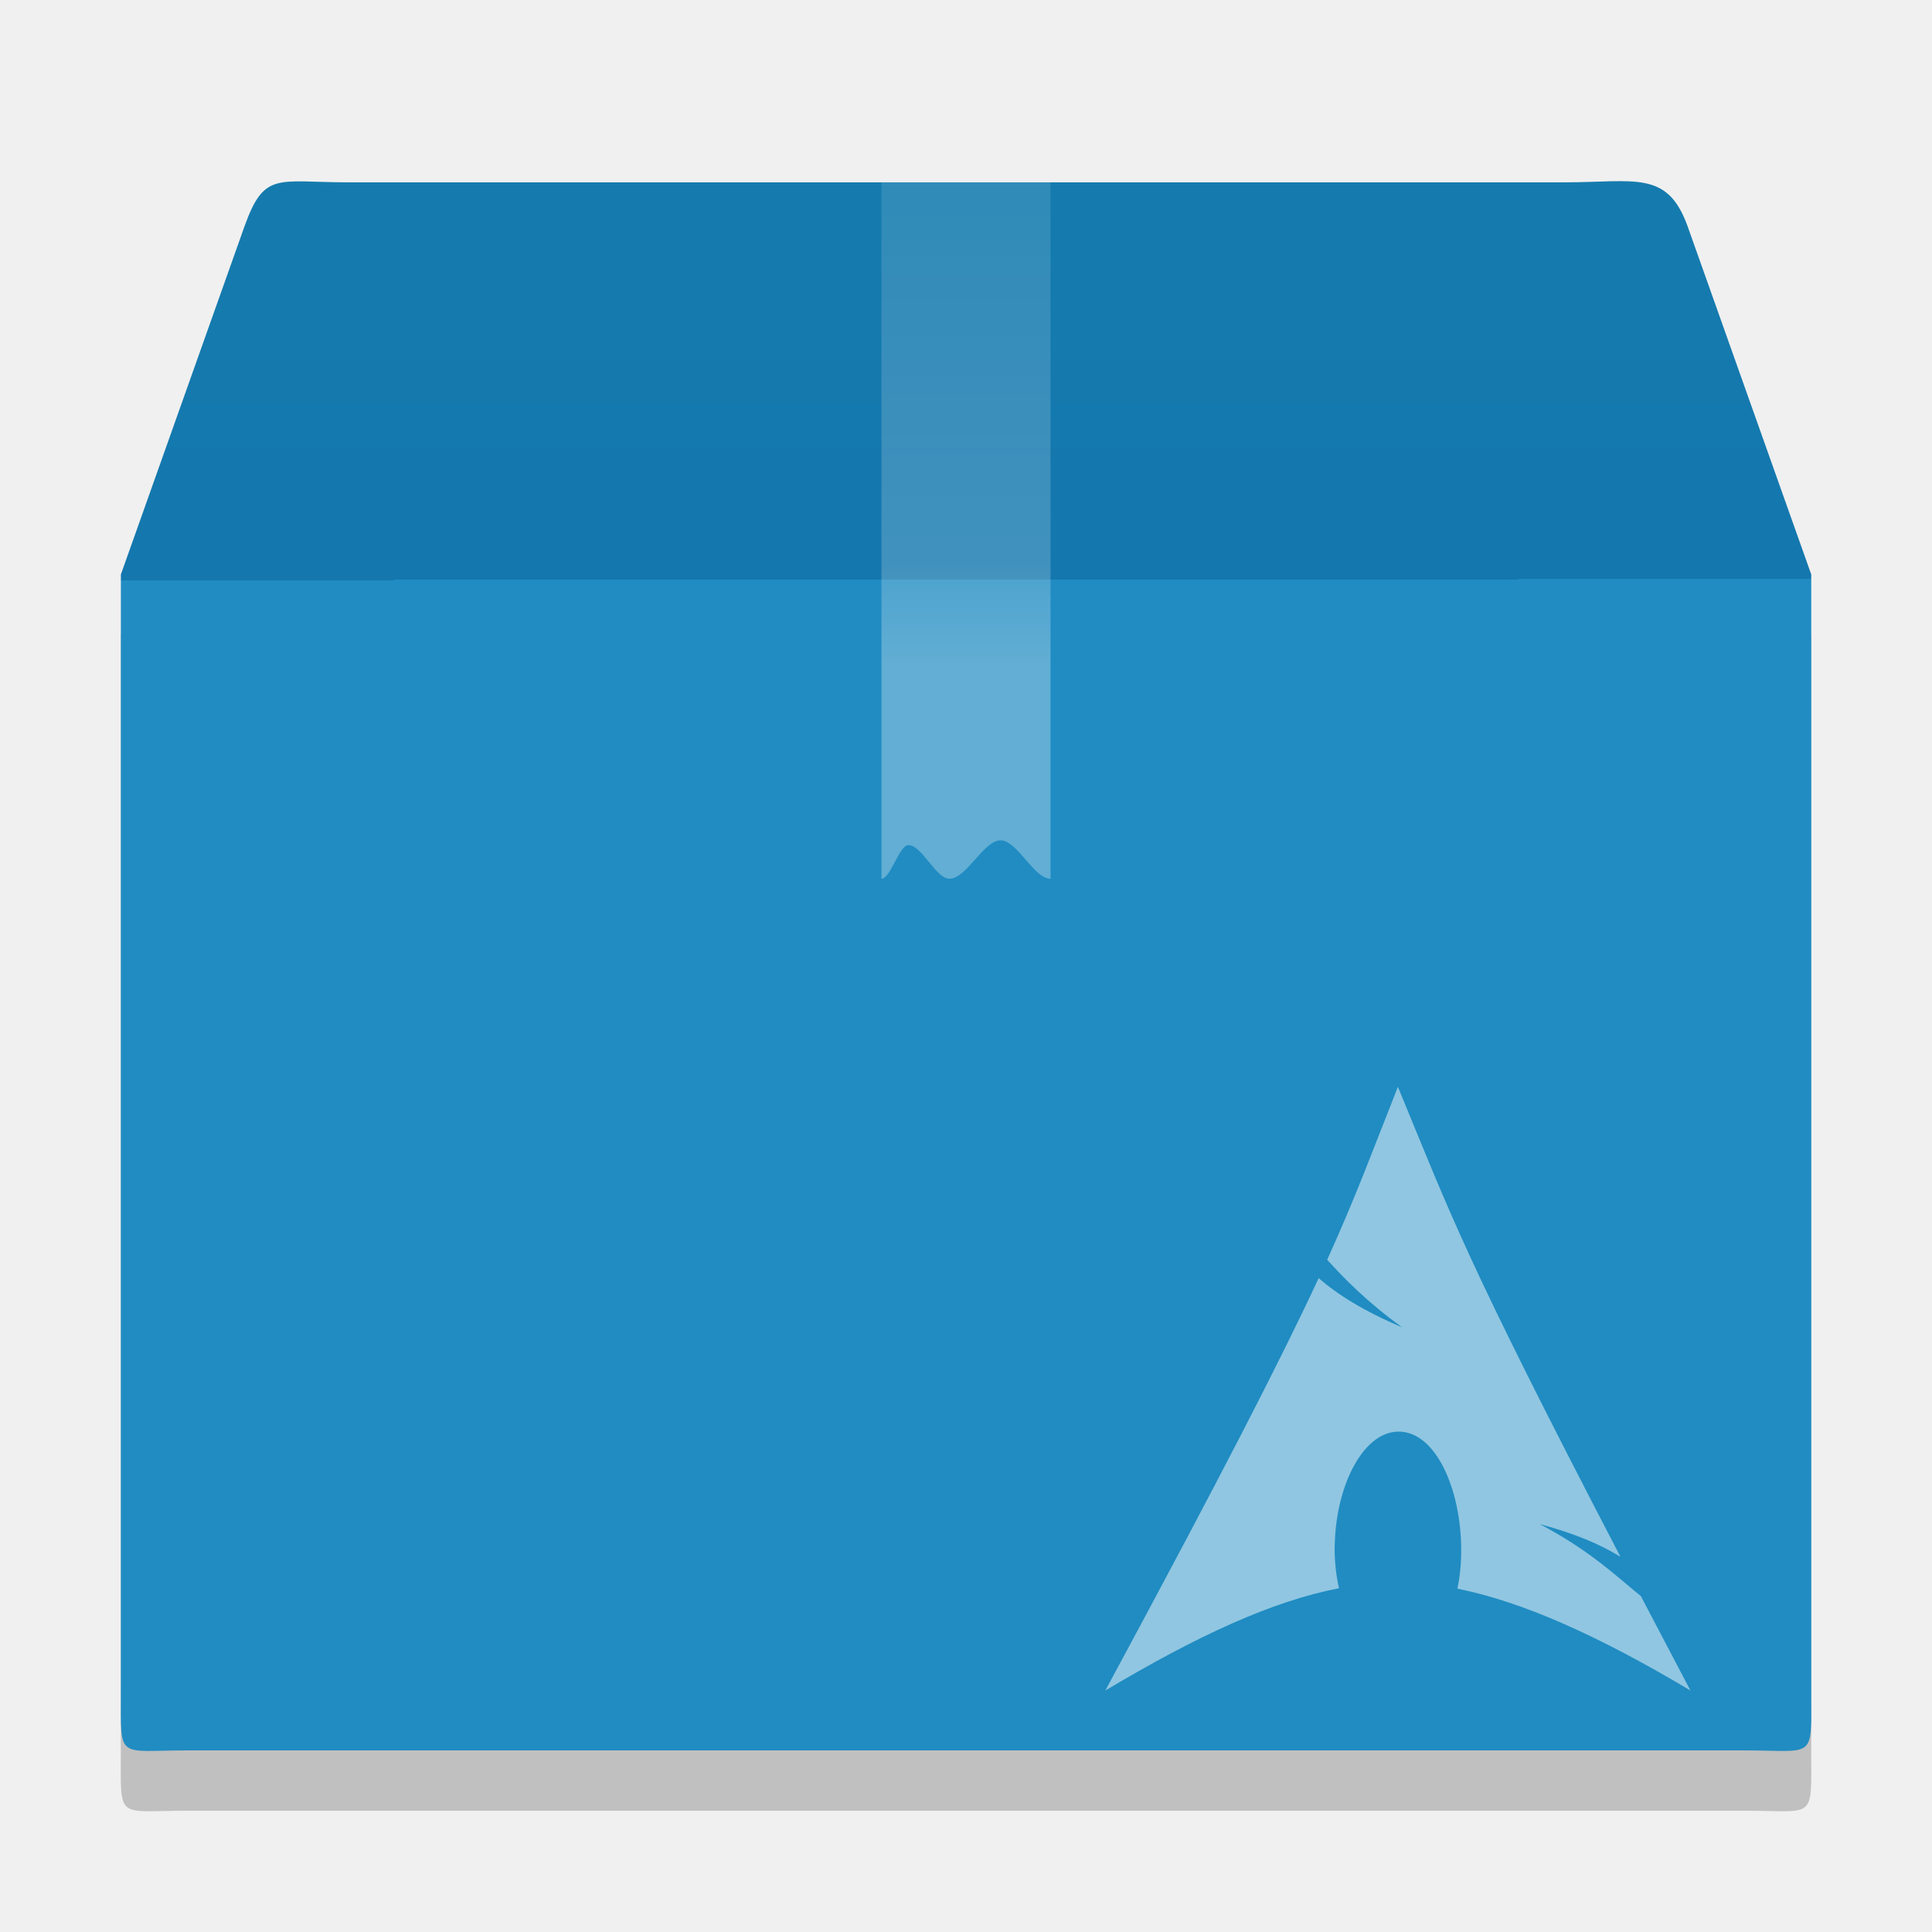
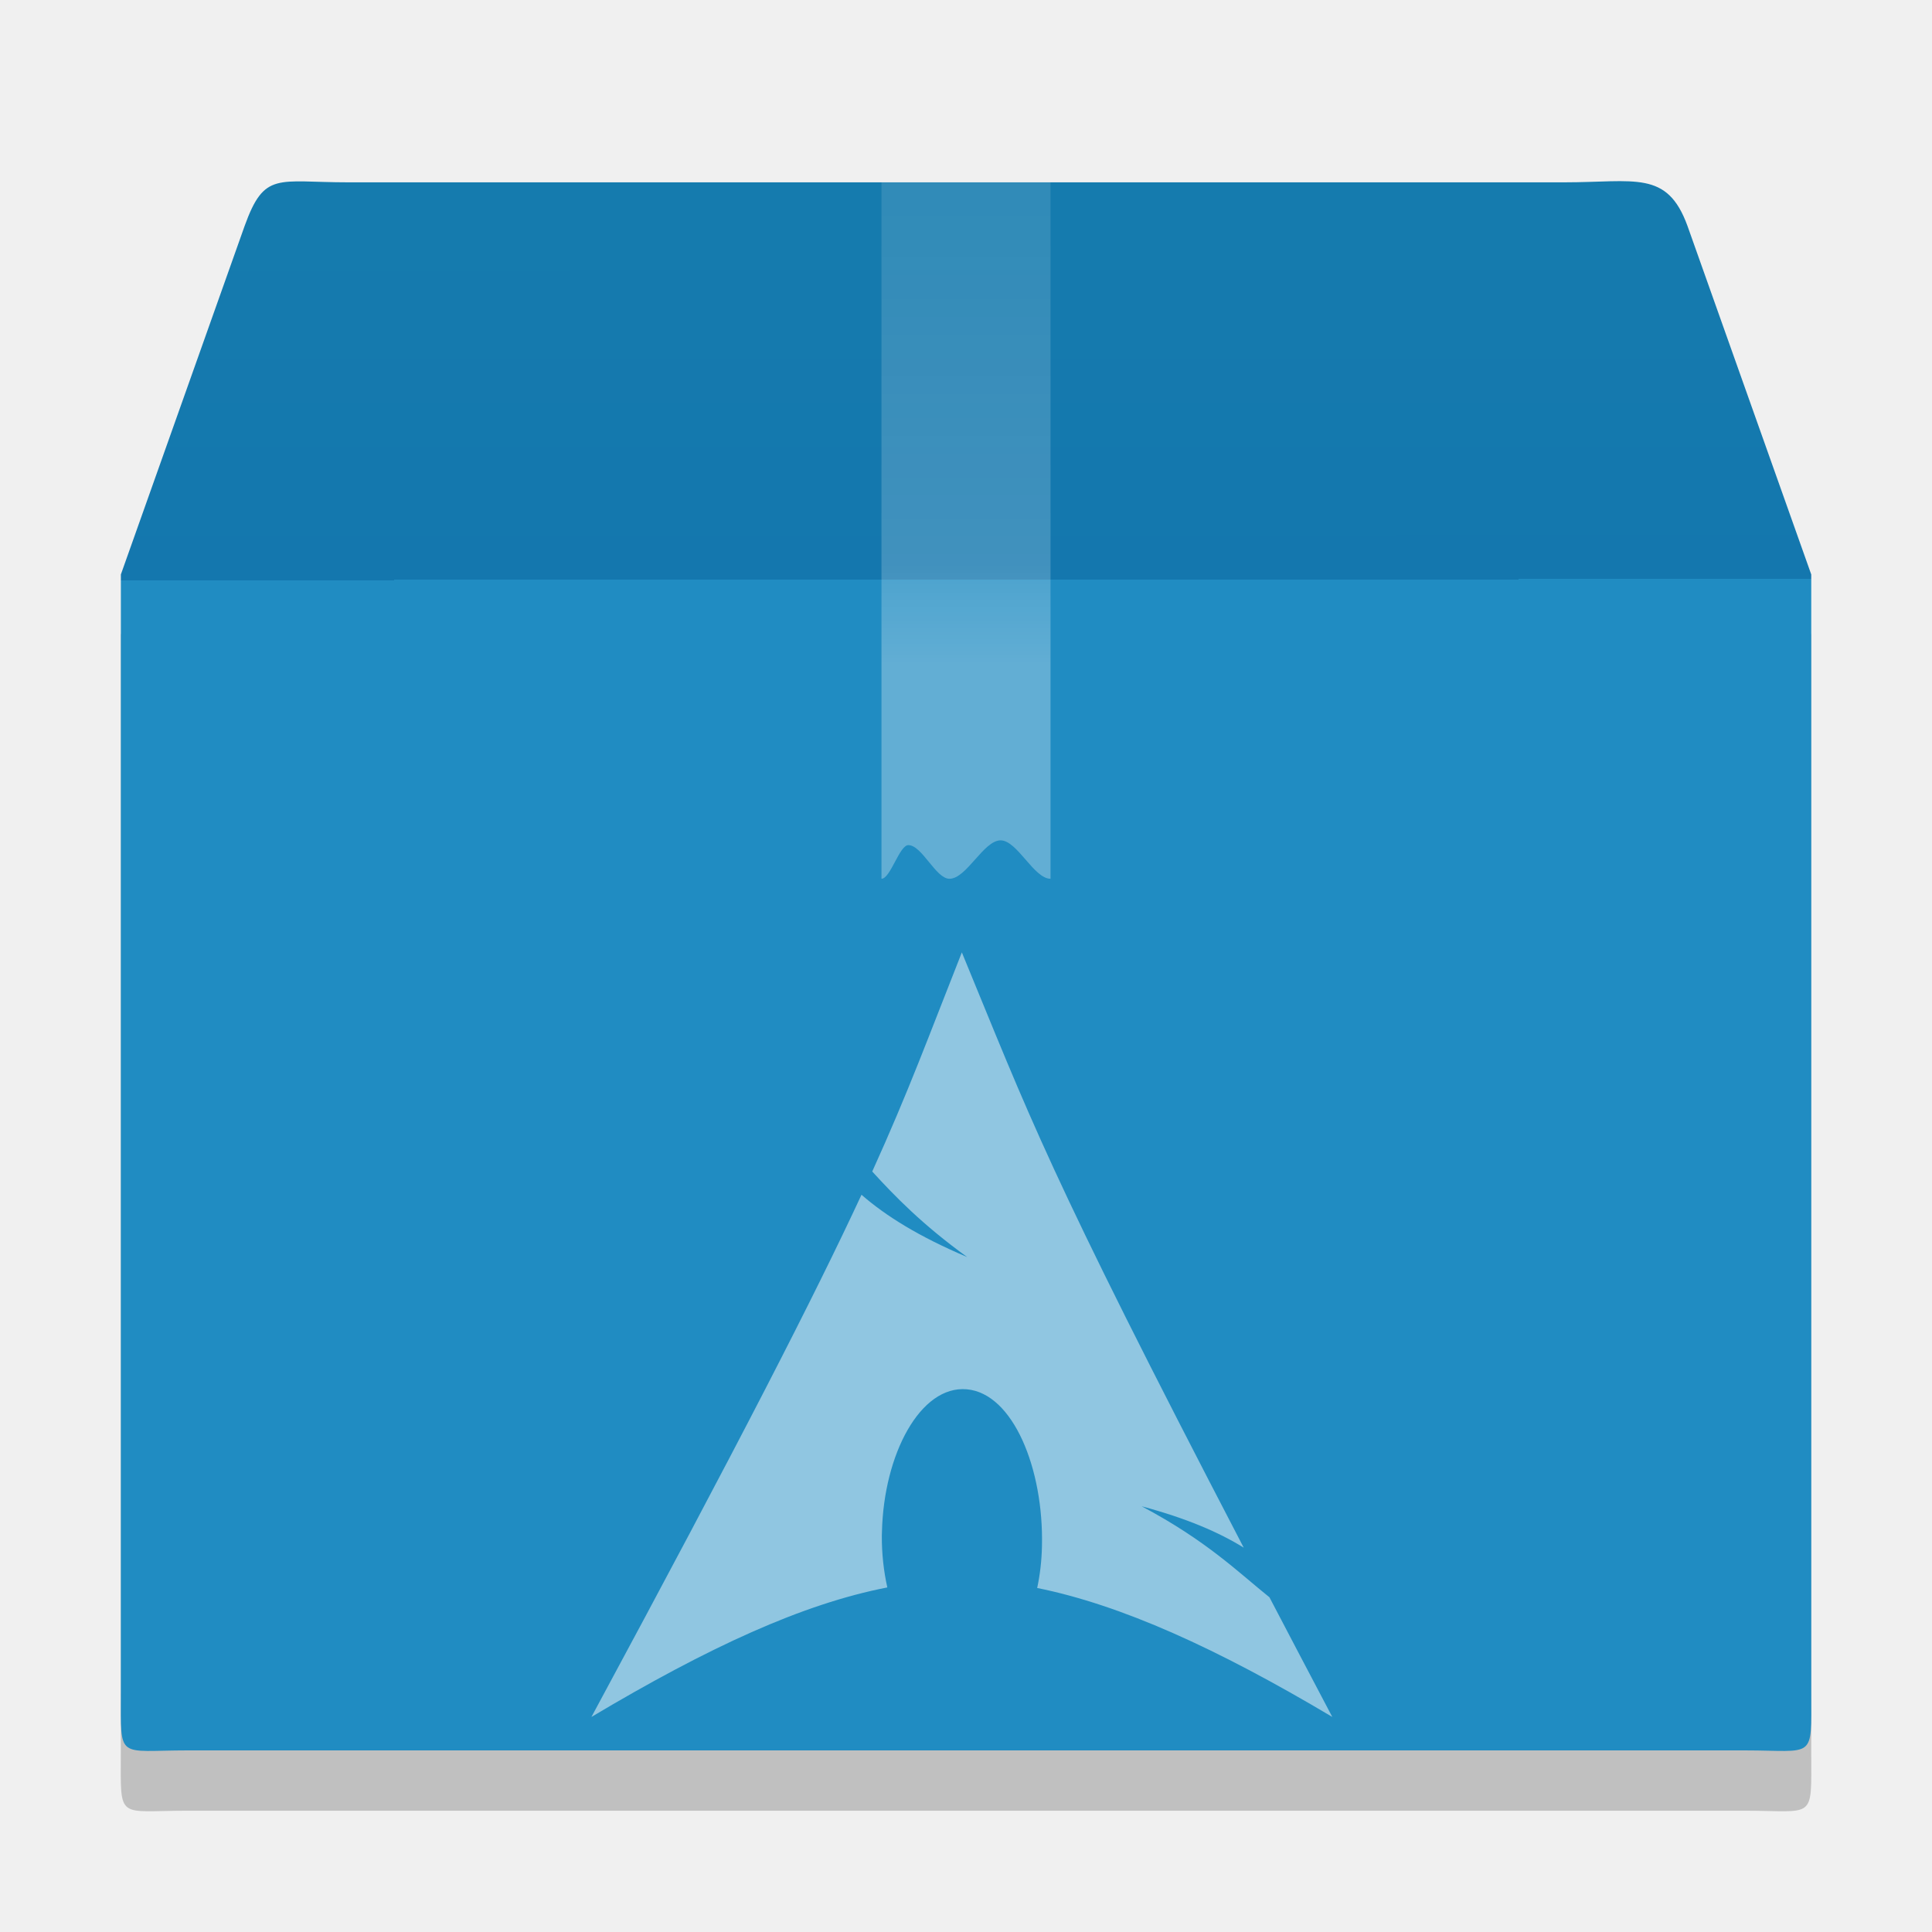
<svg xmlns="http://www.w3.org/2000/svg" xmlns:xlink="http://www.w3.org/1999/xlink" height="32" version="1" viewBox="0 0 32 32" width="32" id="svg97" xml:space="preserve">
  <defs id="defs75">
    <linearGradient id="linearGradient1772">
      <stop offset="0" stop-color="#fff" id="stop1764" />
      <stop offset=".302" stop-color="#fff" id="stop1766" />
      <stop offset="0.453" stop-color="#fff" stop-opacity=".643" id="stop1768" />
      <stop offset="1" stop-color="#fff" stop-opacity=".391" id="stop1770" />
    </linearGradient>
    <linearGradient id="linearGradient4728">
      <stop id="stop4720" stop-color="#188dc9" offset="0" style="stop-color:#157bae;stop-opacity:1;" />
      <stop id="stop4722" stop-color="#188dc9" offset="0.231" style="stop-color:#1477ae;stop-opacity:1;" />
      <stop id="stop4724" stop-color="#188dc9" offset="0.231" style="stop-color:#208cc2;stop-opacity:1;" />
      <stop id="stop4726" stop-color="#188dc9" offset="1" style="stop-color:#208cc2;stop-opacity:1;" />
    </linearGradient>
    <linearGradient id="f">
      <stop offset="0" stop-color="#188dc9" id="stop4" />
      <stop offset=".239" stop-color="#188dc9" id="stop6" />
      <stop offset=".276" stop-color="#188dc9" id="stop8" />
      <stop offset="1" stop-color="#188dc9" id="stop10" />
    </linearGradient>
    <linearGradient id="g">
      <stop offset="0" id="stop13" />
      <stop offset="1" stop-opacity="0" id="stop15" />
    </linearGradient>
    <linearGradient id="a">
      <stop offset="0" stop-color="#fff" id="stop18" />
      <stop offset=".084" stop-color="#fff" stop-opacity=".235" id="stop20" />
      <stop offset=".951" stop-color="#fff" stop-opacity=".157" id="stop22" />
      <stop offset="1" stop-color="#fff" stop-opacity=".392" id="stop24" />
    </linearGradient>
    <linearGradient id="b">
      <stop offset="0" stop-color="#fff" id="stop27" />
      <stop offset=".036" stop-color="#fff" stop-opacity=".235" id="stop29" />
      <stop offset=".951" stop-color="#fff" stop-opacity=".157" id="stop31" />
      <stop offset="1" stop-color="#fff" stop-opacity=".392" id="stop33" />
    </linearGradient>
    <linearGradient id="c">
      <stop offset="0" stop-color="#fff" id="stop36" />
      <stop offset=".302" stop-color="#fff" id="stop38" />
      <stop offset=".344" stop-color="#fff" stop-opacity=".643" id="stop40" />
      <stop offset="1" stop-color="#fff" stop-opacity=".391" id="stop42" />
    </linearGradient>
    <linearGradient id="e">
      <stop offset="0" stop-color="#188dc9" id="stop45" />
      <stop offset="0.231" stop-color="#188dc9" id="stop47" />
      <stop offset="0.231" stop-color="#188dc9" id="stop49" />
      <stop offset="1" stop-color="#188dc9" id="stop51" />
    </linearGradient>
    <linearGradient id="h">
      <stop offset="0" stop-opacity="0" id="stop54" />
      <stop offset=".5" id="stop56" />
      <stop offset="1" stop-opacity="0" id="stop58" />
    </linearGradient>
    <linearGradient id="d">
      <stop offset="0" stop-color="#fff" stop-opacity="0" id="stop61" />
      <stop offset="1" stop-color="#fff" stop-opacity="0" id="stop63" />
    </linearGradient>
    <linearGradient gradientTransform="matrix(1.05405,0,0,0.21622,126.703,171.31)" gradientUnits="userSpaceOnUse" xlink:href="#a" id="p" x1="24" x2="24" y1="7.347" y2="43" />
    <linearGradient gradientTransform="matrix(1.05405,0,0,0.7027,126.703,176.635)" gradientUnits="userSpaceOnUse" xlink:href="#b" id="o" x1="24" x2="24" y1="5.564" y2="43" />
    <linearGradient gradientTransform="matrix(0.7,0,0,0.8245227,127.2,175.4161)" gradientUnits="userSpaceOnUse" xlink:href="#linearGradient1772" id="n" x1="26" x2="26" y1="22" y2="8" />
    <linearGradient gradientTransform="matrix(1.28223,0,0,1.17469,121.93,157.697)" gradientUnits="userSpaceOnUse" xlink:href="#d" id="m" x1="23.452" x2="43.007" y1="30.555" y2="45.934" />
    <linearGradient gradientTransform="matrix(0.8755336,0,0,1.123743,123.4676,164.8525)" gradientUnits="userSpaceOnUse" xlink:href="#linearGradient4728" id="l" x1="23.359" x2="23.371" y1="15.934" y2="38.453" />
    <linearGradient gradientTransform="translate(128,163)" gradientUnits="userSpaceOnUse" xlink:href="#f" id="q" x1="15.464" x2="15.464" y1="7.976" y2="45.042" />
    <radialGradient cx="5" cy="41.5" fx="5" fy="41.5" gradientTransform="matrix(0.4012,0,0,1.2,169.994,-254.8)" gradientUnits="userSpaceOnUse" xlink:href="#g" id="k" r="5" />
    <linearGradient gradientTransform="matrix(1.74414,0,0,1.0909,111.07,160.818)" gradientUnits="userSpaceOnUse" xlink:href="#h" id="j" x1="17.554" x2="17.554" y1="46" y2="35" />
    <radialGradient cx="5" cy="41.5" fx="5" fy="41.5" gradientTransform="matrix(0.4012,0,0,1.2,-134.006,-254.8)" gradientUnits="userSpaceOnUse" xlink:href="#g" id="i" r="5" />
    <linearGradient gradientTransform="matrix(1.250762,0,0,1.555952,75.58321,130.0539)" gradientUnits="userSpaceOnUse" xlink:href="#e" id="l-7" x1="23.359" x2="23.371" y1="15.934" y2="38.453" />
    <linearGradient id="linearGradient4728-5">
      <stop style="stop-color:#c7ae8e;stop-opacity:1" offset="0" stop-color="#dac196" id="stop4720-6" />
      <stop offset="0.231" stop-color="#c7ae8e" id="stop4722-2" />
      <stop offset="0.231" stop-color="#dac197" id="stop4724-9" />
      <stop style="stop-color:#dac197;stop-opacity:1" offset="1" stop-color="#b19974" id="stop4726-1" />
    </linearGradient>
    <linearGradient id="f-2">
      <stop id="stop4-7" stop-color="#997543" offset="0" />
      <stop id="stop6-0" stop-color="#715d43" offset=".239" />
      <stop id="stop8-9" stop-color="#7b6241" offset=".276" />
      <stop id="stop10-3" stop-color="#604c31" offset="1" />
    </linearGradient>
    <linearGradient id="e-5">
      <stop id="stop45-9" stop-color="#dac196" offset="0" />
      <stop id="stop47-2" stop-color="#c7ae8e" offset="0.231" />
      <stop id="stop49-2" stop-color="#dac197" offset="0.231" />
      <stop id="stop51-8" stop-color="#b19974" offset="1" />
    </linearGradient>
    <linearGradient y2="38.453" y1="15.934" x2="23.371" x1="23.359" id="l-78" xlink:href="#linearGradient4728-5" gradientUnits="userSpaceOnUse" gradientTransform="matrix(0.8755336,0,0,1.123743,91.60316,159.844)" />
    <linearGradient y2="45.042" y1="7.976" x2="15.464" x1="15.464" id="q-4" xlink:href="#f-2" gradientUnits="userSpaceOnUse" gradientTransform="translate(128,163)" />
    <radialGradient r="5" id="k-2" xlink:href="#g" gradientUnits="userSpaceOnUse" gradientTransform="matrix(0.4012,0,0,1.2,169.994,-254.8)" fy="41.5" fx="5" cy="41.5" cx="5" />
    <radialGradient r="5" id="i-9" xlink:href="#g" gradientUnits="userSpaceOnUse" gradientTransform="matrix(0.4012,0,0,1.2,-134.006,-254.8)" fy="41.5" fx="5" cy="41.5" cx="5" />
    <linearGradient y2="38.453" y1="15.934" x2="23.371" x1="23.359" id="l-7-5" xlink:href="#e-5" gradientUnits="userSpaceOnUse" gradientTransform="matrix(1.250762,0,0,1.555952,75.58321,130.0539)" />
  </defs>
  <g transform="translate(-128,-179)" id="g95">
    <path d="m 133.765,183.02 h 20.142 c 1.176,0 1.705,-0.207 2.043,0.722 l 2.05,5.773 V 208.041 c 0,1.121 0.07,0.95 -1.106,0.95 H 131.106 c -1.176,0 -1.105,0.171 -1.105,-0.95 v -18.527 l 2.05,-5.773 c 0.328,-0.909 0.539,-0.722 1.714,-0.722 z" display="block" overflow="visible" style="display:block;overflow:visible;opacity:0.2;fill:#000000;fill-opacity:1;stroke-width:0.702;marker:none" id="path83-5" />
    <path d="m 133.765,182.02 h 20.142 c 1.176,0 1.705,-0.207 2.043,0.722 l 2.05,5.773 v 18.527 c 0,1.121 0.07,0.95 -1.106,0.95 h -25.787 c -1.176,0 -1.105,0.171 -1.105,-0.95 v -18.527 l 2.05,-5.773 c 0.328,-0.909 0.539,-0.722 1.714,-0.722 z" display="block" overflow="visible" style="display:block;overflow:visible;fill:url(#l);stroke-width:0.702;marker:none" id="path83" />
-     <path id="path312" style="opacity:0.5;fill:#ffffff;fill-opacity:1;stroke-width:2.813;stroke-linecap:round;stroke-linejoin:round" d="m 151.154,197 c -0.432,1.091 -0.692,1.807 -1.172,2.866 0.295,0.322 0.656,0.695 1.242,1.119 -0.631,-0.268 -1.061,-0.536 -1.383,-0.815 -0.615,1.323 -1.578,3.207 -3.533,6.83 1.536,-0.915 2.761,-1.478 3.87,-1.694 -0.048,-0.211 -0.074,-0.441 -0.072,-0.679 l 0.002,-0.049 c 0.024,-1.015 0.502,-1.917 1.109,-1.864 0.606,0.053 1.009,1.04 0.984,2.055 -0.004,0.191 -0.026,0.374 -0.062,0.544 1.097,0.222 2.346,0.785 3.86,1.687 -0.299,-0.567 -0.567,-1.078 -0.822,-1.565 -0.401,-0.321 -0.817,-0.738 -1.671,-1.19 0.586,0.157 1.007,0.338 1.334,0.541 -2.589,-4.975 -2.799,-5.636 -3.687,-7.786 z" />
+     <path id="path312" style="opacity:0.5;fill:#ffffff;fill-opacity:1;stroke-width:3.562;stroke-linecap:round;stroke-linejoin:round" d="m 143.931,194.775 c -0.547,1.382 -0.876,2.288 -1.484,3.629 0.373,0.408 0.83,0.88 1.573,1.417 -0.799,-0.339 -1.344,-0.678 -1.751,-1.032 -0.779,1.676 -1.999,4.061 -4.473,8.649 1.945,-1.158 3.496,-1.872 4.901,-2.145 -0.06,-0.268 -0.093,-0.558 -0.091,-0.86 l 0.002,-0.062 c 0.03,-1.286 0.636,-2.427 1.404,-2.36 0.768,0.067 1.277,1.316 1.246,2.602 -0.005,0.242 -0.033,0.474 -0.079,0.689 1.389,0.281 2.97,0.994 4.888,2.136 -0.378,-0.718 -0.719,-1.365 -1.041,-1.982 -0.508,-0.407 -1.035,-0.934 -2.116,-1.507 0.742,0.199 1.275,0.428 1.69,0.685 -3.279,-6.299 -3.545,-7.137 -4.669,-9.86 z" />
    <path d="m 142.6,182.012 h 2.8 v 11.543 c -0.276,0 -0.551,-0.636 -0.827,-0.636 -0.282,0 -0.564,0.636 -0.847,0.636 -0.227,0 -0.454,-0.557 -0.681,-0.557 -0.148,0 -0.297,0.557 -0.445,0.557 z" overflow="visible" style="overflow:visible;opacity:0.3;fill:url(#n);stroke-width:0.76;marker:none" id="path87" />
  </g>
</svg>
